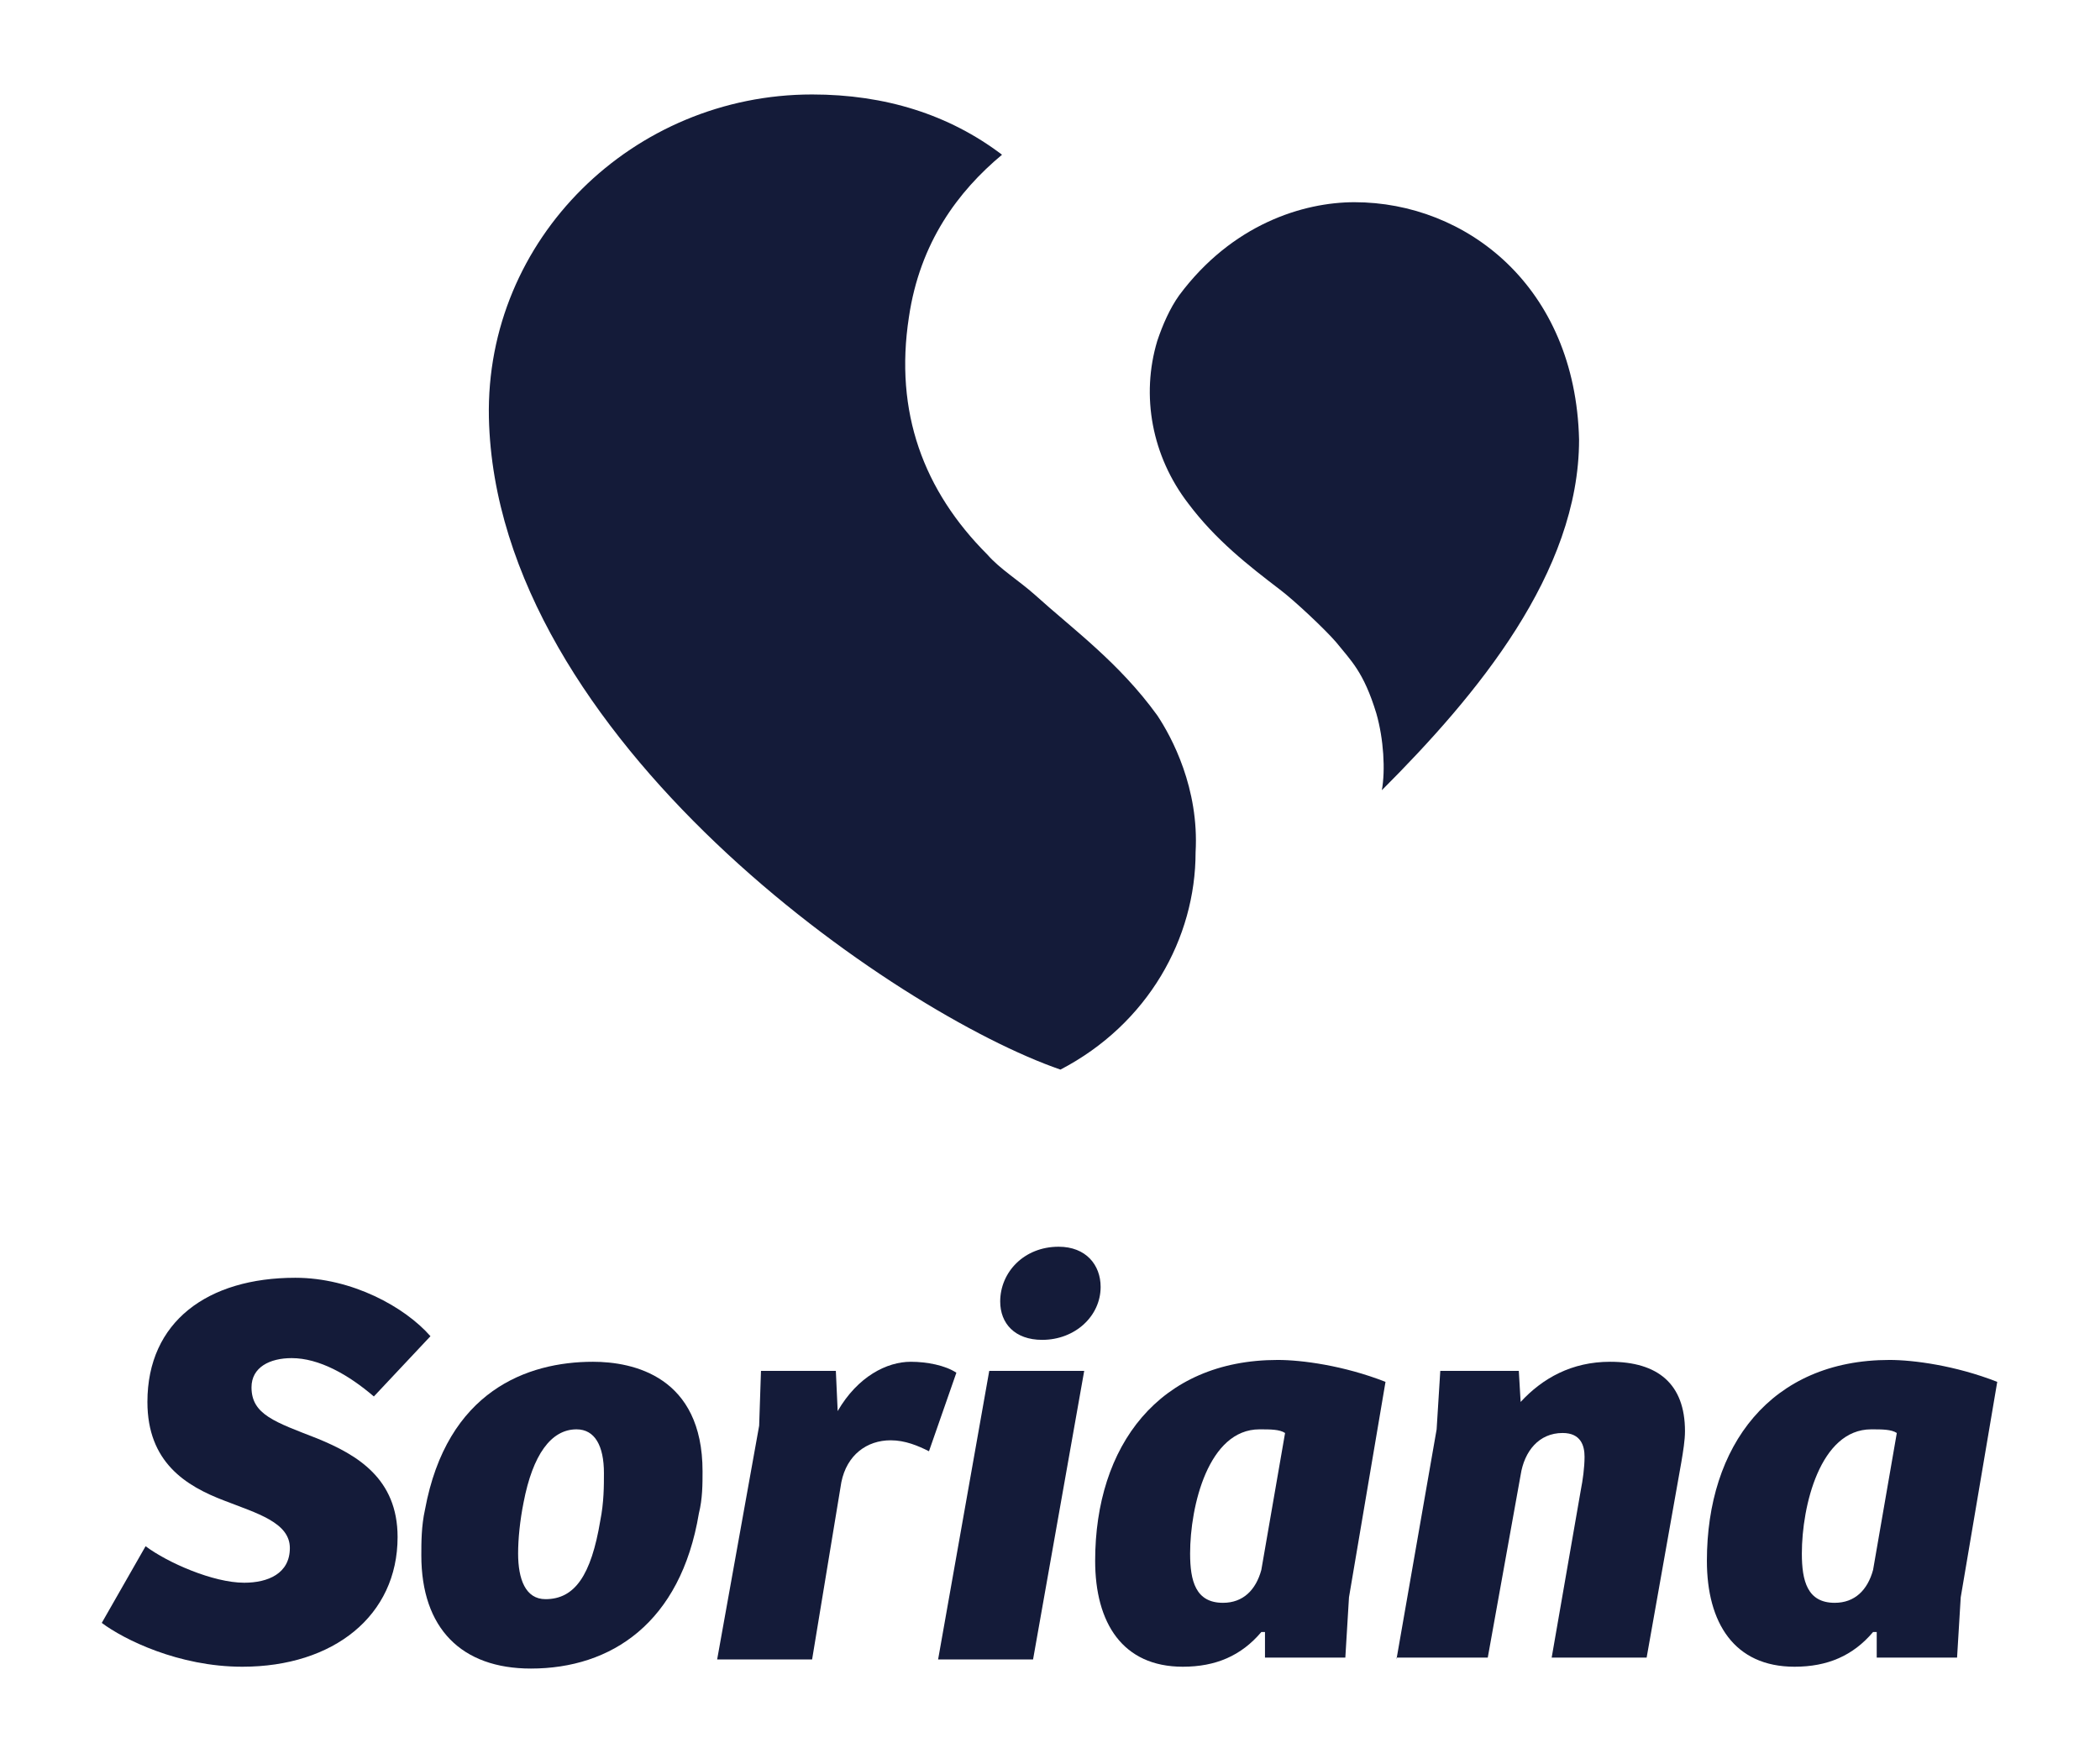
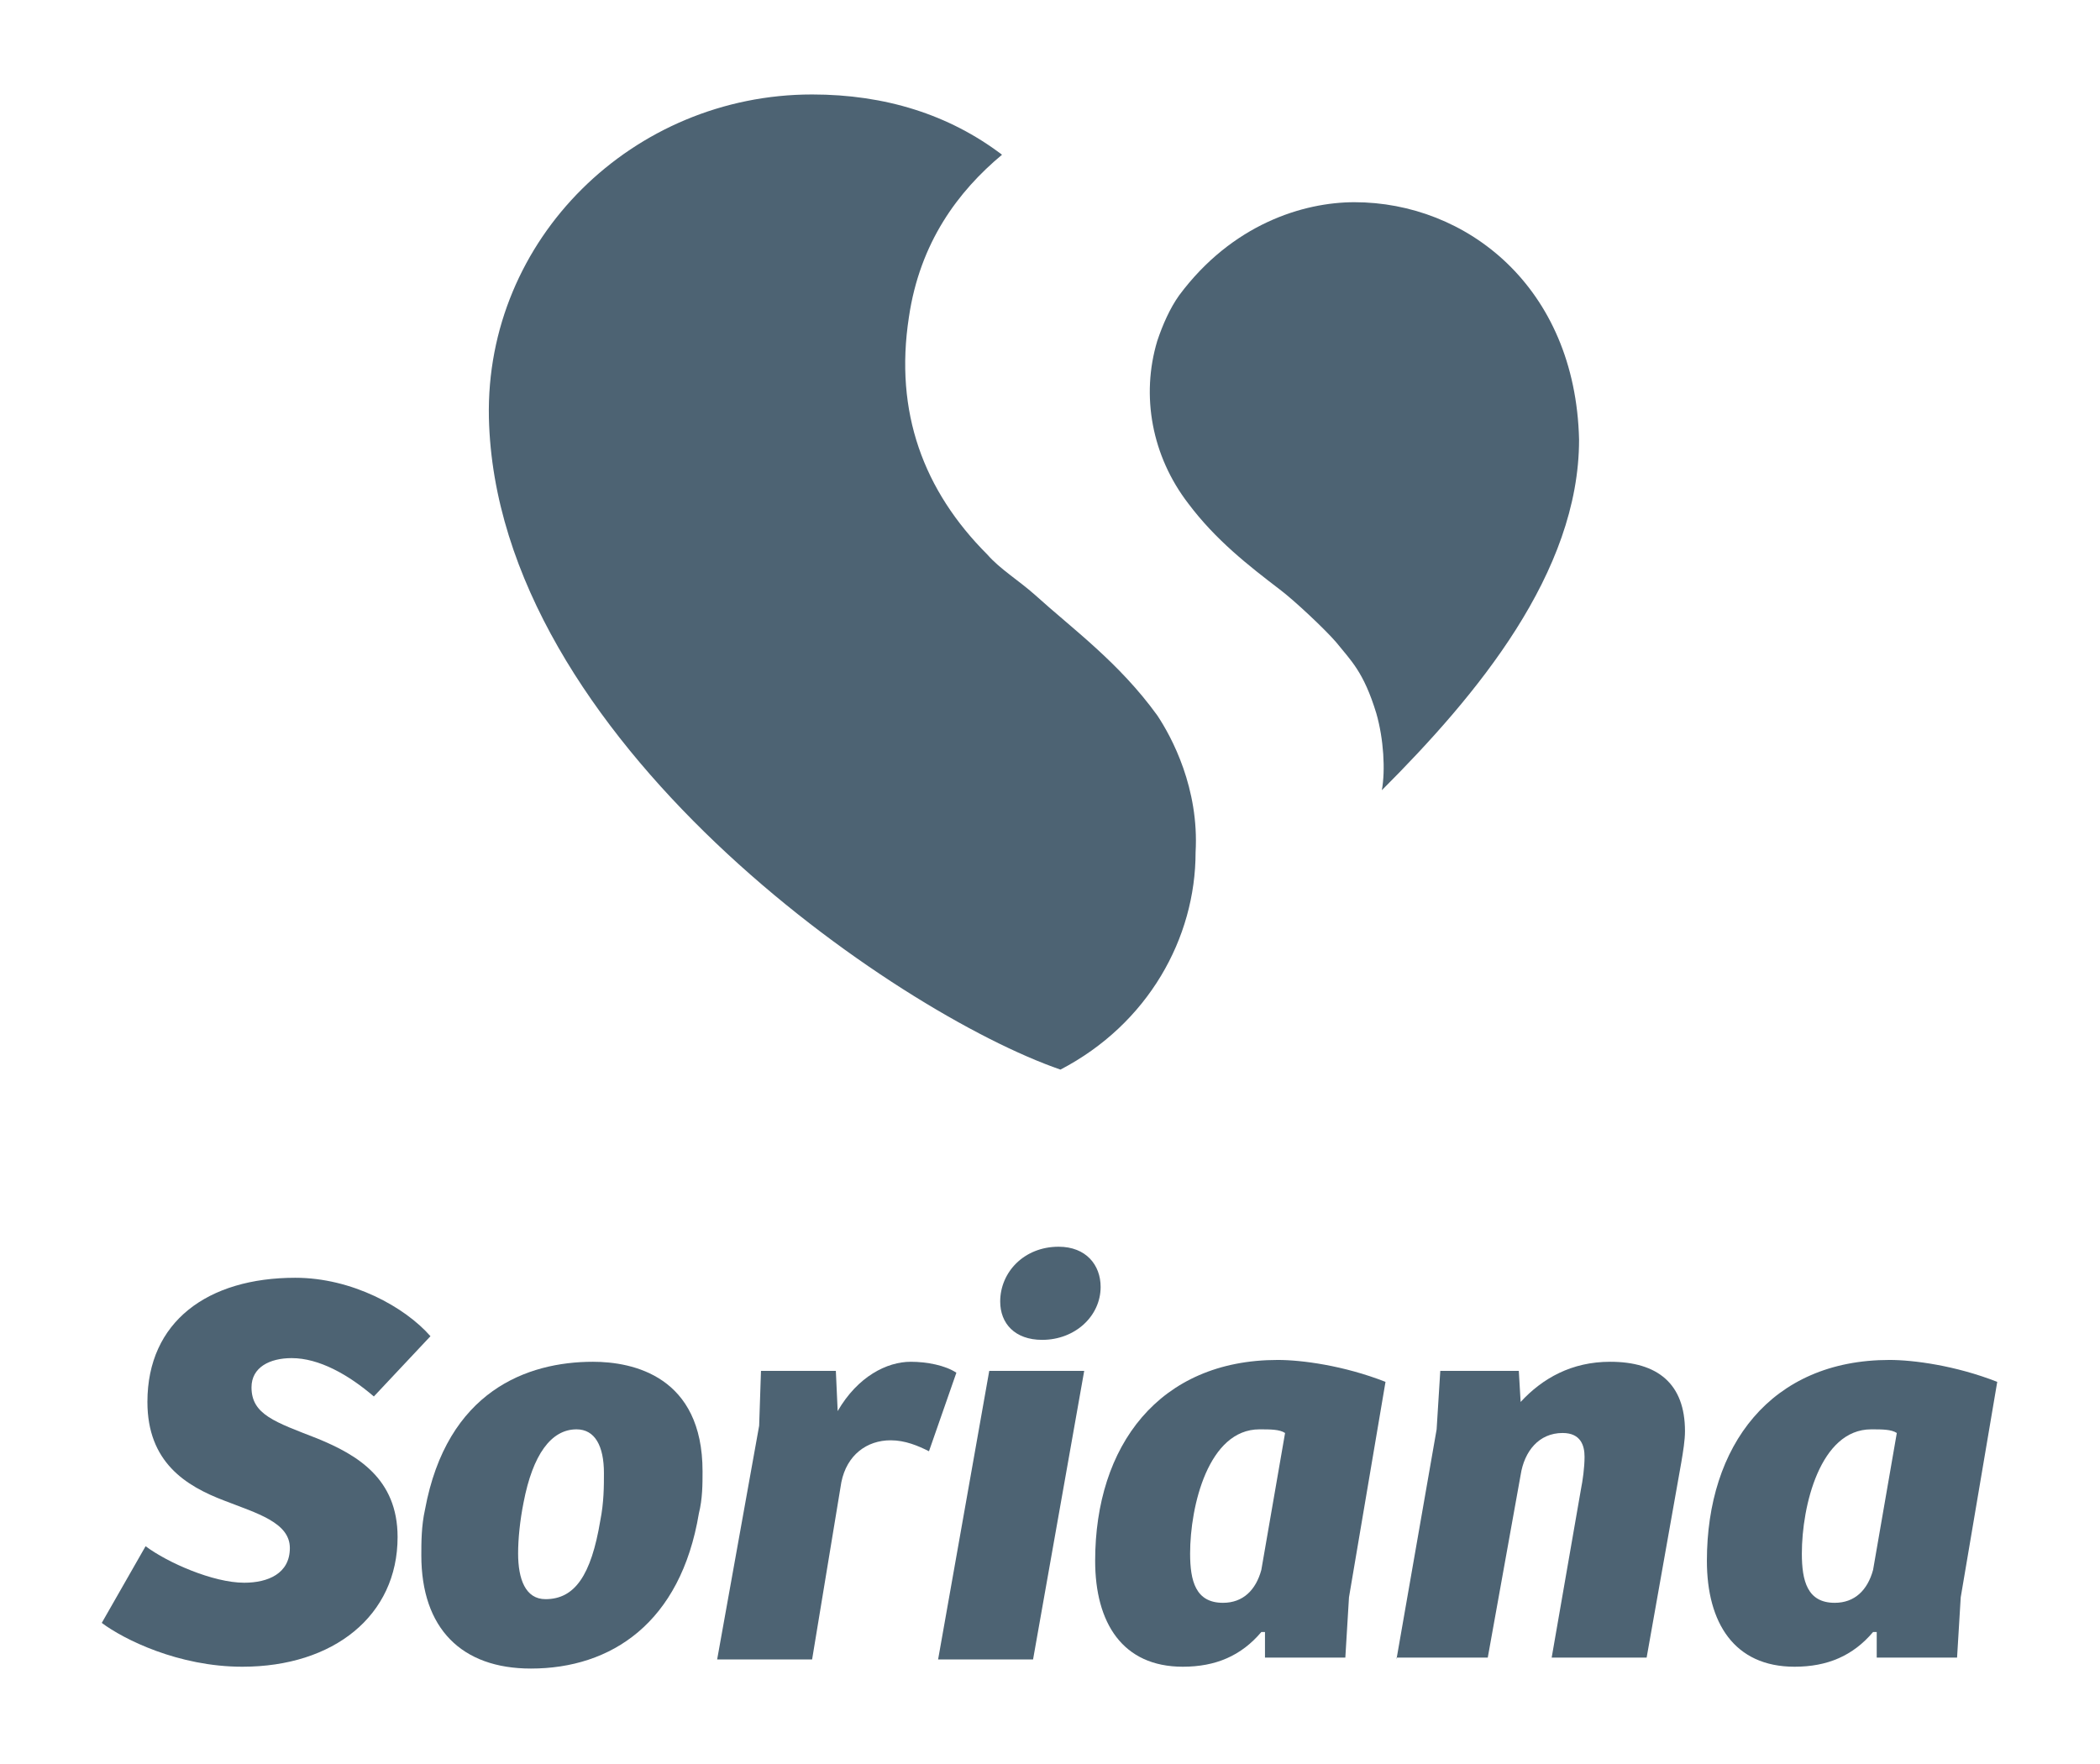
<svg xmlns="http://www.w3.org/2000/svg" version="1.1" id="svg14460" x="0px" y="0px" viewBox="0 0 115 96.6" style="enable-background:new 0 0 115 96.6;" xml:space="preserve">
  <style type="text/css">
- 	.st0{fill:#141B39;}
- 	.st1{fill:#141B39;}
+ 	.st0{fill:#4D6373;}
+ 	.st1{fill:#4D6373;}
</style>
  <g id="layer1" transform="translate(-68.09178,-218.0622)">
    <g id="g14551" transform="translate(0.264583,-0.2645766)">
      <path id="path14126" class="st0" d="M142,229.4c-2.8,0-6.7,1.2-9.6,5.1    c-0.5,0.7-0.9,1.6-1.2,2.5c-0.9,3-0.3,6.3,1.7,8.9c1.5,2,3.3,3.4,5,4.7c0.8,0.6,2.5,2.2,3.1,2.9c0.8,1,1.5,1.6,2.2,3.9    c0.4,1.4,0.5,3.1,0.3,4.2c5.2-5.2,10.8-11.9,10.8-19.2C154.1,234,148.1,229.4,142,229.4" />
      <path id="path14130" class="st1" d="M131.2,257.5c-2.1-2.9-4.6-4.7-6.7-6.6    c-0.9-0.8-1.9-1.4-2.6-2.2c-3.5-3.5-5.1-7.8-4.3-13c0.6-4.1,2.7-6.9,5.1-8.9c-2.9-2.2-6.4-3.3-10.4-3.3c-9.8,0-17.9,7.9-17.7,17.7    c0.4,17.6,22.3,32.6,31.3,35.7c4.8-2.5,7.4-7.2,7.4-11.9C133.5,261.5,132,258.7,131.2,257.5" />
      <path id="path14134" class="st0" d="M75.8,303c1.2,0.9,3.7,2,5.4,2c1.3,0,2.5-0.5,2.5-1.9    c0-1.4-1.8-1.9-3.6-2.6c-2.1-0.8-4.2-2.1-4.2-5.4c0-4.4,3.3-6.8,8.1-6.8c3.1,0,6,1.6,7.4,3.2l-3.1,3.3c-1.4-1.2-3-2.1-4.5-2.1    c-1.2,0-2.2,0.5-2.2,1.6c0,1.5,1.3,1.9,3.6,2.8c2.2,0.9,4.4,2.2,4.4,5.4c0,4.3-3.5,7.1-8.5,7.1c-3.5,0-6.5-1.5-7.7-2.4L75.8,303z" />
      <path id="path14138" class="st0" d="M100.7,301.6c0.2-1,0.2-1.9,0.2-2.6c0-1.5-0.5-2.4-1.5-2.4    c-1.4,0-2.4,1.4-2.9,4c-0.2,1-0.3,2-0.3,2.8c0,1.4,0.4,2.5,1.5,2.5C99.3,305.9,100.2,304.6,100.7,301.6 M100.3,292.9    c2.2,0,6,0.8,6,6c0,0.7,0,1.5-0.2,2.3c-1,6-4.8,8.5-9.2,8.5c-3.8,0-6-2.2-6-6.2c0-0.7,0-1.6,0.2-2.5    C92.3,294.5,96.7,292.9,100.3,292.9" />
      <path id="path14142" class="st0" d="M112.3,309.2h-5.2l2.3-12.8l0.1-3h4.1l0.1,2.2    c1.1-1.9,2.7-2.7,4-2.7c0.9,0,1.9,0.2,2.5,0.6l-1.5,4.3c-0.6-0.3-1.3-0.6-2.1-0.6c-1.3,0-2.4,0.8-2.7,2.3L112.3,309.2z" />
      <path id="path14146" class="st0" d="M119.2,309.2l2.8-15.8h5.2l-2.8,15.8H119.2z" />
      <path id="path14158" class="st0" d="M125.8,286.6c1.5,0,2.3,1,2.3,2.2c0,1.6-1.4,2.9-3.2,2.9    c-1.5,0-2.3-0.9-2.3-2.1C122.6,288,123.9,286.6,125.8,286.6" />
      <path id="path14162" class="st0" d="M138.2,296.8c-0.3-0.2-0.8-0.2-1.4-0.2    c-2.8,0-3.8,4.2-3.8,6.8c0,1.5,0.3,2.7,1.8,2.7c1.1,0,1.8-0.7,2.1-1.8L138.2,296.8z M141.7,305.8l-0.2,3.3h-4.4v-1.4l-0.2,0    c-1.1,1.3-2.5,1.9-4.3,1.9c-3.3,0-4.8-2.4-4.8-5.8c0-6.3,3.5-11,10-11c1.3,0,3.6,0.3,5.9,1.2L141.7,305.8z" />
      <path id="path14166" class="st0" d="M144.3,309.2l2.2-12.6l0.2-3.2h4.3l0.1,1.7    c1.2-1.3,2.8-2.2,4.9-2.2c2.6,0,4.1,1.2,4.1,3.8c0,0.5-0.1,1.1-0.2,1.7l-1.9,10.7h-5.2l1.6-9.2c0.1-0.5,0.2-1.2,0.2-1.8    c0-0.6-0.2-1.3-1.2-1.3c-1.3,0-2.1,1-2.3,2.3l-1.8,10H144.3z" />
      <path id="path14170" class="st0" d="M171.7,296.8c-0.3-0.2-0.8-0.2-1.4-0.2    c-2.8,0-3.8,4.2-3.8,6.8c0,1.5,0.3,2.7,1.8,2.7c1.1,0,1.8-0.7,2.1-1.8L171.7,296.8z M175.2,305.8l-0.2,3.3h-4.4v-1.4l-0.2,0    c-1.1,1.3-2.5,1.9-4.3,1.9c-3.3,0-4.8-2.4-4.8-5.8c0-6.3,3.5-11,10-11c1.3,0,3.6,0.3,5.9,1.2L175.2,305.8z" />
    </g>
  </g>
</svg>
